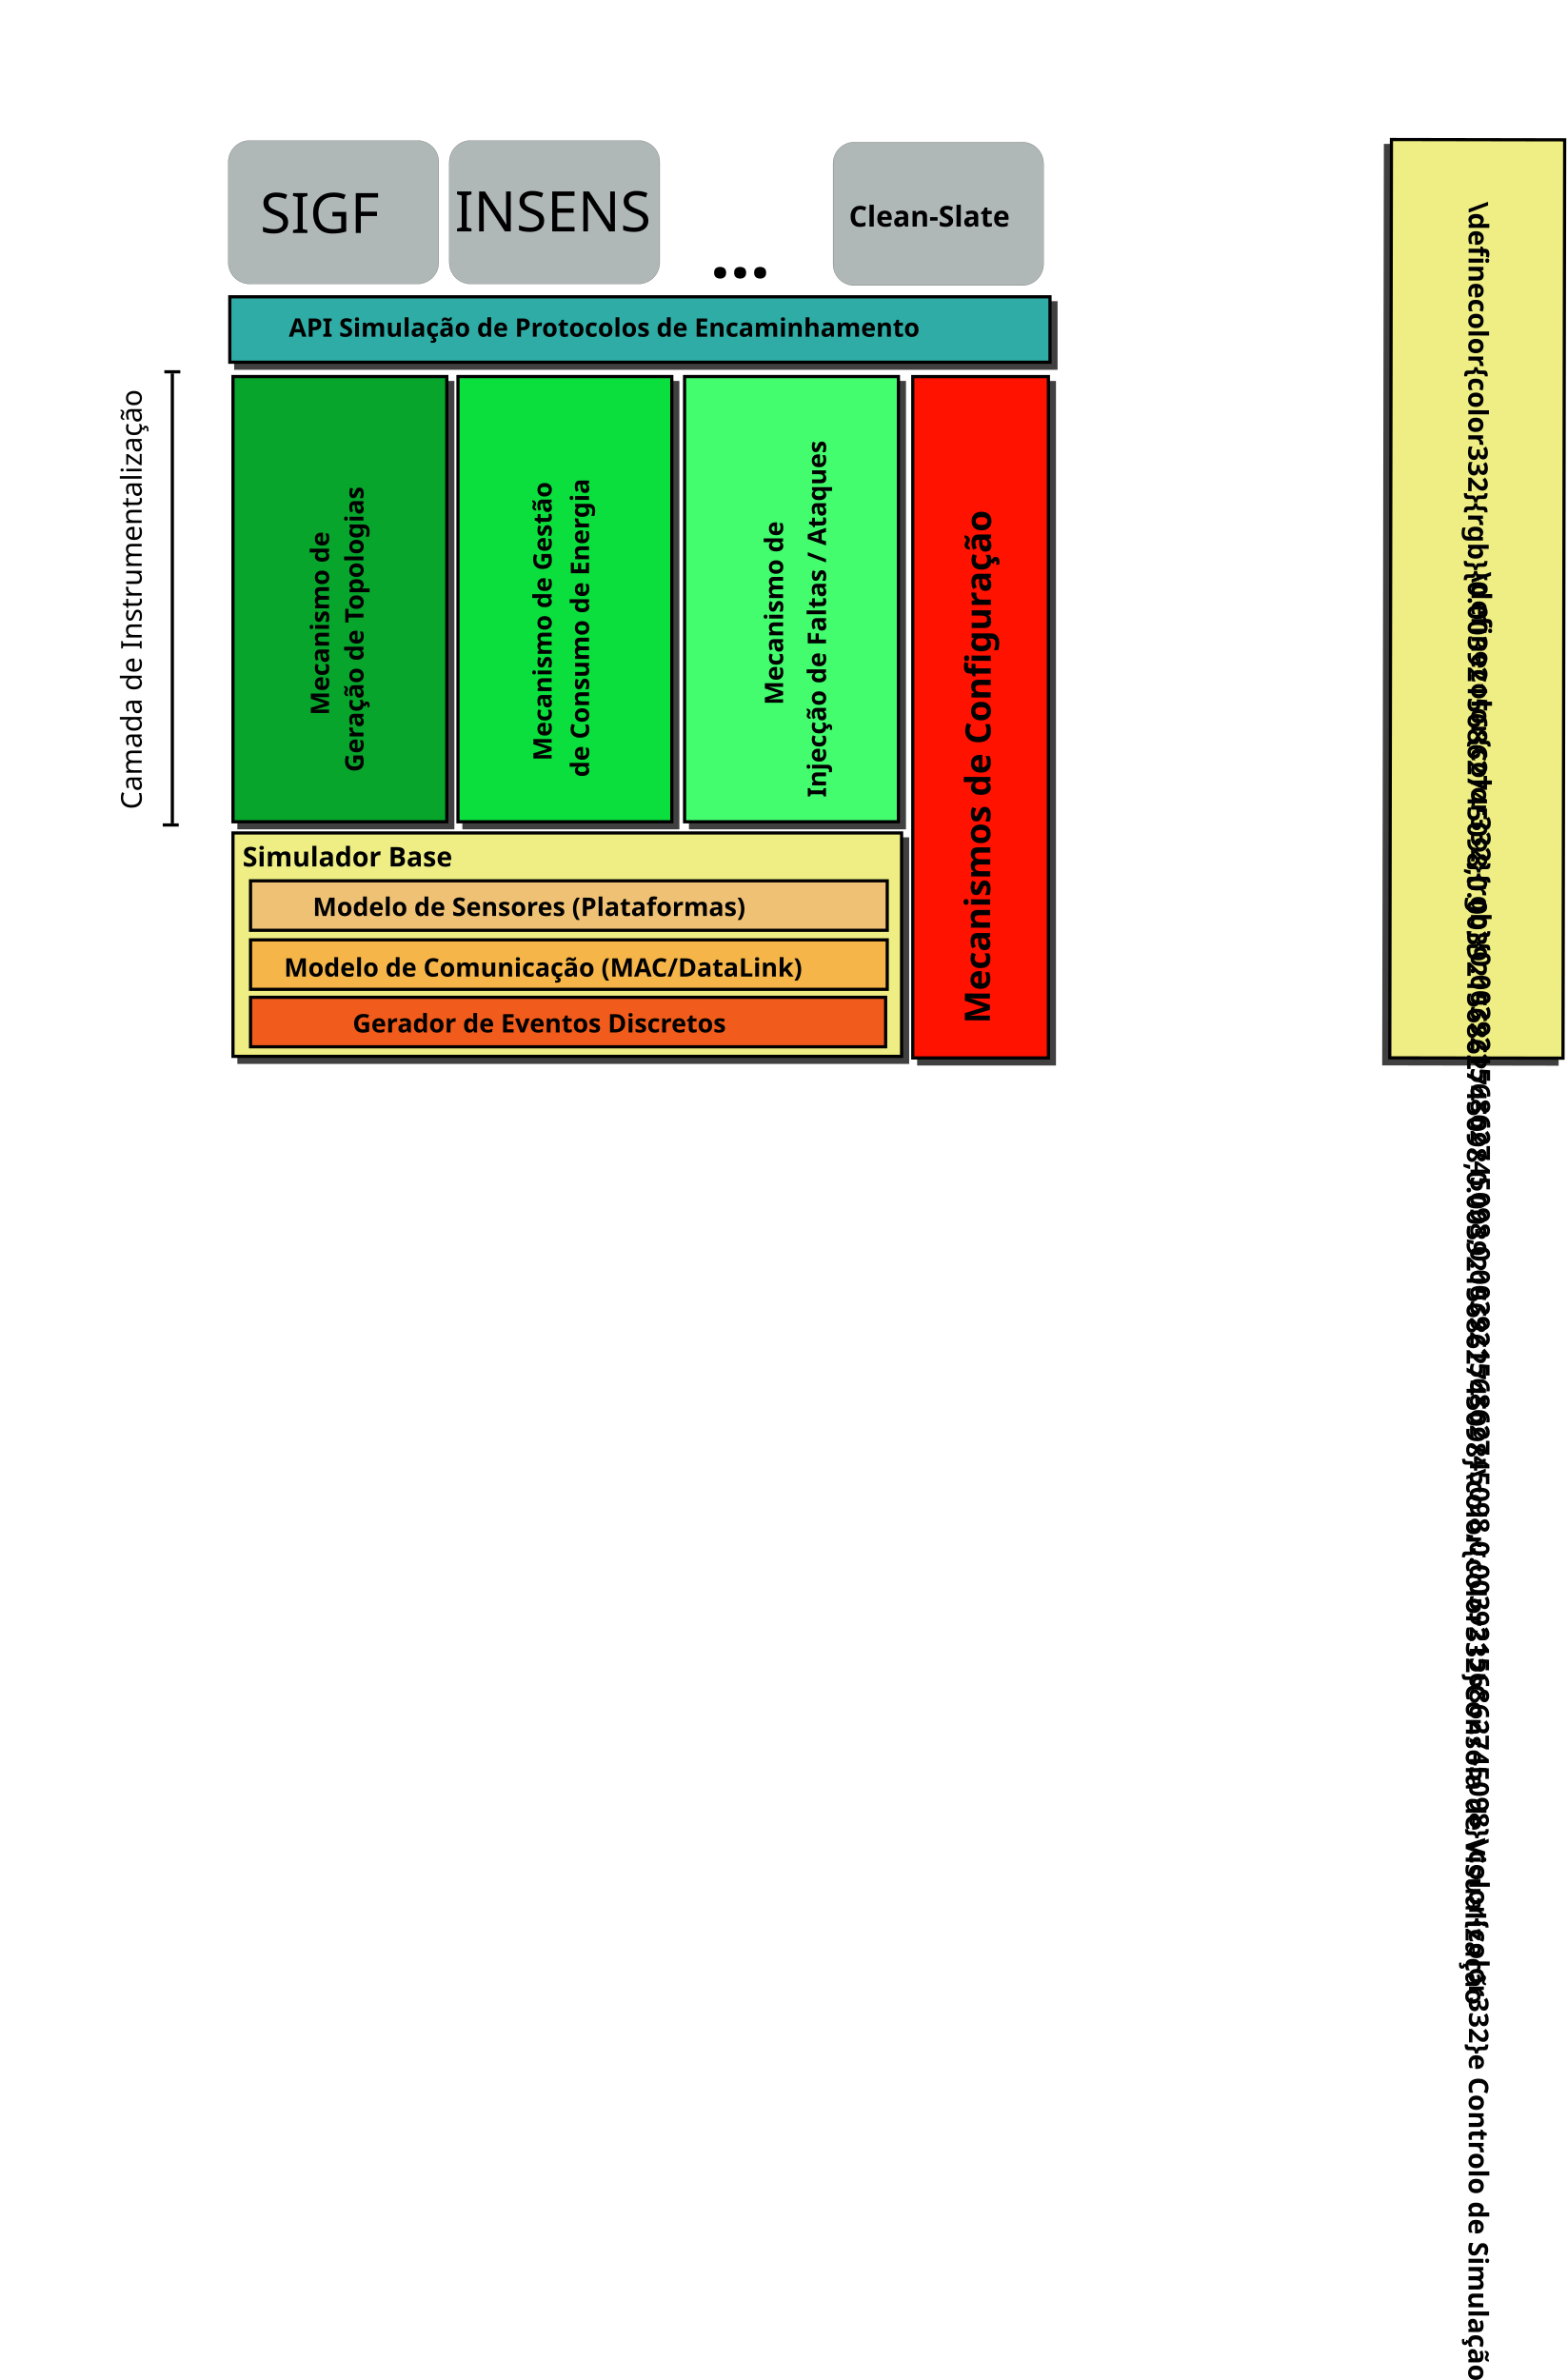
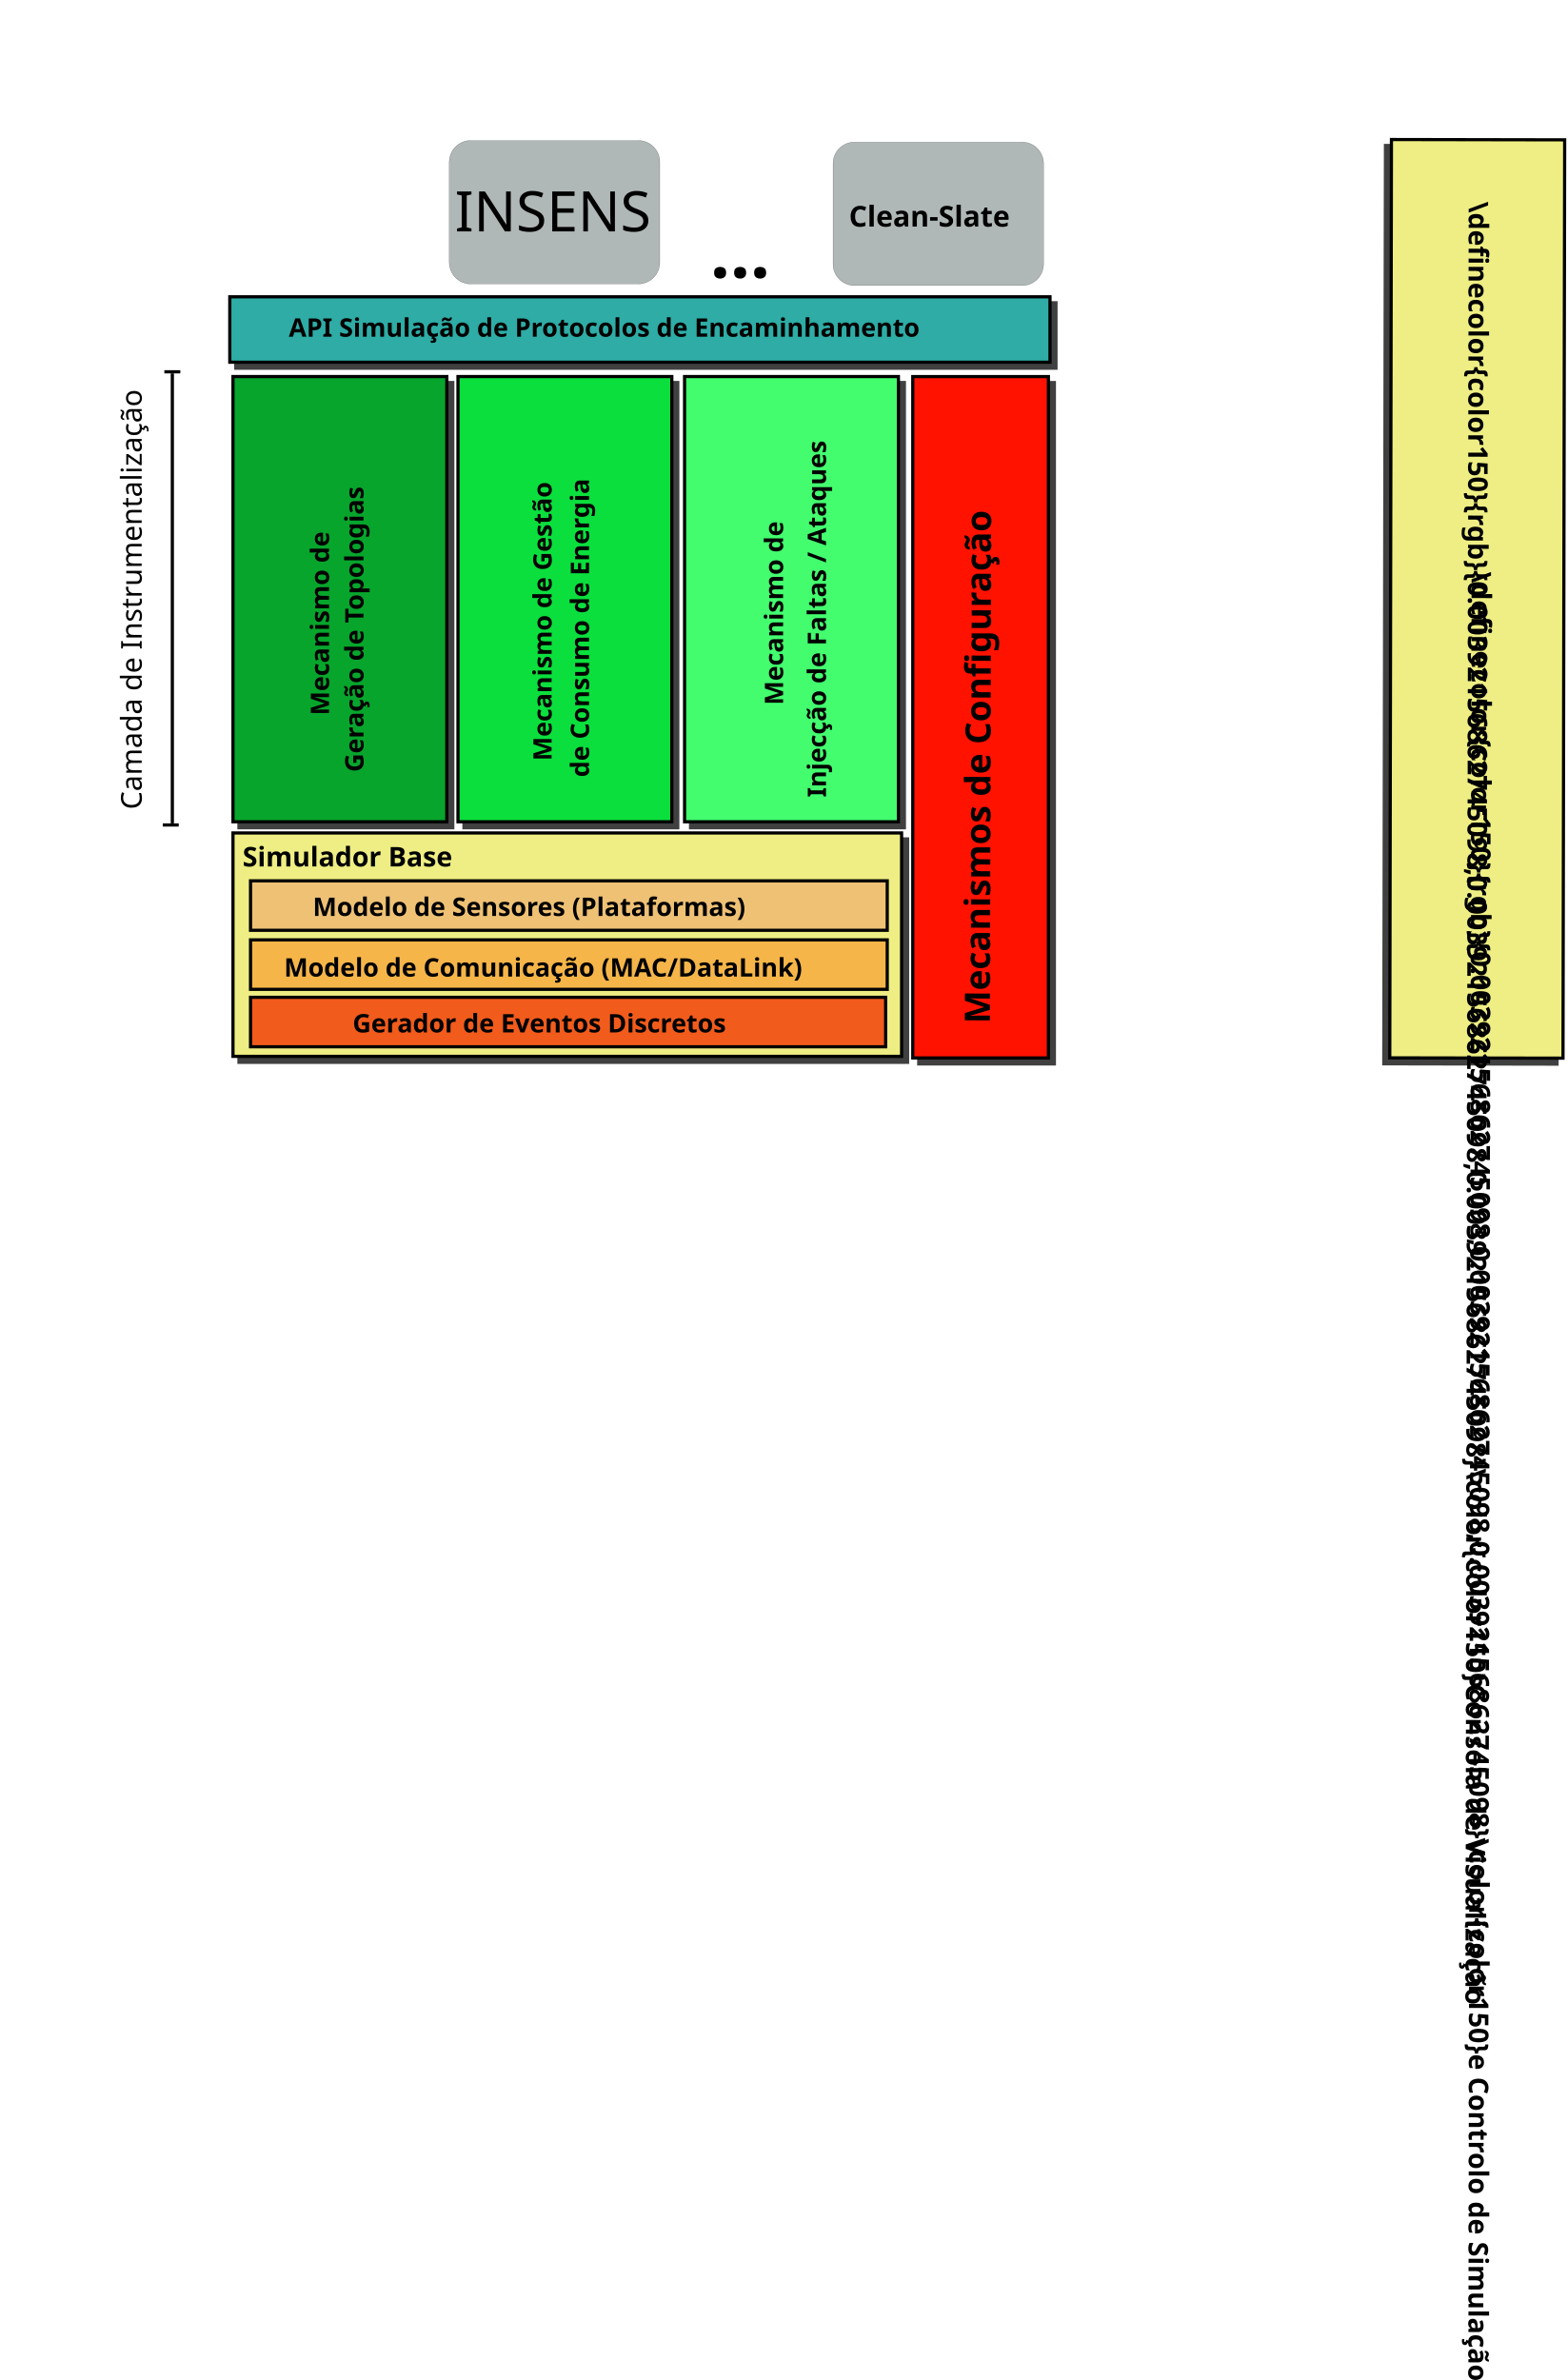
<svg xmlns="http://www.w3.org/2000/svg" xmlns:ns1="http://latexdraw.sourceforge.net/namespaces/latexdraw" version="1.1" baseProfile="full">
  <defs />
  <g>
-     <g ns1:type="rectangle" id="id297">
+     <g ns1:type="rectangle" id="id115">
      <rect x="146.0" y="522.0" width="419.0" height="140.0" transform="translate(5.291667 0.0) translate(-1.549893 3.741773)" stroke-width="2.0" fill="#404040" stroke="#404040" ns1:type="shadow" />
      <rect x="146.0" y="522.0" width="419.0" height="140.0" ns1:borderPos="outer" stroke-width="2.0" stroke="black" fill="#eeee84" />
    </g>
-     <g ns1:type="rectangle" id="id298">
+     <g ns1:type="rectangle" id="id116">
      <rect x="157.0" y="589.0" width="399.0" height="31.0" ns1:borderPos="outer" stroke-width="2.0" stroke="black" fill="#f5b549" />
    </g>
-     <g ns1:type="text" id="id299" font-family="Dialog" fill="black" font-size="16" ns1:x="178.0" font-weight="bold">
+     <g ns1:type="text" id="id117" font-family="Dialog" fill="black" font-size="16" ns1:x="178.0" font-weight="bold">
      <text x="178.0" y="612.0">Modelo de Comunicação (MAC/DataLink)</text>
    </g>
-     <g ns1:type="text" id="id301" font-family="Dialog" fill="black" font-size="17" ns1:x="152.0" font-weight="bold">
+     <g ns1:type="text" id="id119" font-family="Dialog" fill="black" font-size="17" ns1:x="152.0" font-weight="bold">
      <text x="152.0" y="543.0">Simulador Base</text>
    </g>
-     <g ns1:type="rectangle" id="id303">
+     <g ns1:type="rectangle" id="id121">
      <rect x="157.0" y="625.0" width="398.0" height="31.0" ns1:borderPos="outer" stroke-width="2.0" stroke="black" fill="#f15b1c" />
    </g>
-     <g ns1:type="text" id="id304" font-family="Dialog" fill="black" font-size="16" ns1:x="221.0" font-weight="bold">
+     <g ns1:type="text" id="id122" font-family="Dialog" fill="black" font-size="16" ns1:x="221.0" font-weight="bold">
      <text x="221.0" y="647.0">Gerador de Eventos Discretos</text>
    </g>
-     <g ns1:type="rectangle" id="id306">
+     <g ns1:type="rectangle" id="id124">
      <rect x="572.0" y="236.0" width="85.0" height="427.0" transform="translate(5.291667 0.0) translate(-1.549893 3.741773)" stroke-width="2.0" fill="#404040" stroke="#404040" ns1:type="shadow" />
      <rect x="572.0" y="236.0" width="85.0" height="427.0" ns1:borderPos="outer" stroke-width="2.0" stroke="black" fill="#ff1200" />
    </g>
-     <g ns1:type="rectangle" id="id307">
+     <g ns1:type="rectangle" id="id125">
      <rect x="287.0" y="235.974" width="134.0" height="279.026" transform="translate(5.291667 0.0) translate(-1.549893 3.741773)" stroke-width="2.0" fill="#404040" stroke="#404040" ns1:type="shadow" />
      <rect x="287.0" y="235.974" width="134.0" height="279.026" ns1:borderPos="outer" stroke-width="2.0" stroke="black" fill="#0bdf3d" />
    </g>
-     <g ns1:type="text" id="id308" font-family="Dialog" fill="black" font-size="16" ns1:x="241.17126142533516" font-weight="bold" transform="rotate(-90.0) translate(-717.962 -38.83826)">
-       <text x="241.171" y="384.51">Mecanismo de Gestão</text>
+     <g ns1:type="text" id="id126" font-family="Dialog" fill="black" font-size="16" ns1:x="250.05407392533516" font-weight="bold" transform="rotate(-90.0) translate(-726.8448 -47.7367)">
+       <text x="250.054" y="393.408">Mecanismo de Gestão</text>
    </g>
-     <g ns1:type="text" id="id310" font-family="Dialog" fill="black" font-size="16" ns1:x="260.14749504671113" font-weight="bold" transform="rotate(-90.0) translate(-747.142 -17.58139)">
-       <text x="260.147" y="386.713">de Consumo de Energia</text>
+     <g ns1:type="text" id="id128" font-family="Dialog" fill="black" font-size="16" ns1:x="266.79593254671113" font-weight="bold" transform="rotate(-90.0) translate(-753.7904 -24.5892)">
+       <text x="266.796" y="393.721">de Consumo de Energia</text>
    </g>
-     <g ns1:type="rectangle" id="id312">
+     <g ns1:type="rectangle" id="id130">
      <rect x="146.0" y="235.974" width="134.0" height="279.026" transform="translate(5.291667 0.0) translate(-1.549893 3.741773)" stroke-width="2.0" fill="#404040" stroke="#404040" ns1:type="shadow" />
      <rect x="146.0" y="235.974" width="134.0" height="279.026" ns1:borderPos="outer" stroke-width="2.0" stroke="black" fill="#07a52c" />
    </g>
-     <g ns1:type="text" id="id313" font-family="Dialog" fill="black" font-size="16" ns1:x="123.0" font-weight="bold" transform="rotate(-90.0) translate(-606.7812 -160.2187)">
-       <text x="123.0" y="388.0">Geração de Topologias</text>
+     <g ns1:type="text" id="id131" font-family="Dialog" fill="black" font-size="16" ns1:x="130.3515625" font-weight="bold" transform="rotate(-90.0) translate(-614.1328 -167.7266)">
+       <text x="130.352" y="395.508">Geração de Topologias</text>
    </g>
-     <g ns1:type="text" id="id315" font-family="Dialog" fill="black" font-size="16" ns1:x="136.0" font-weight="bold" transform="rotate(-90.0) translate(-584.2734 -183.8047)">
-       <text x="136.0" y="390.0">Mecanismo de </text>
+     <g ns1:type="text" id="id133" font-family="Dialog" fill="black" font-size="16" ns1:x="140.3984375" font-weight="bold" transform="rotate(-90.0) translate(-588.6719 -188.4219)">
+       <text x="140.398" y="394.617">Mecanismo de </text>
    </g>
-     <g ns1:type="rectangle" id="id317">
+     <g ns1:type="rectangle" id="id135">
      <rect x="429.0" y="235.974" width="134.0" height="279.026" transform="translate(5.291667 0.0) translate(-1.549893 3.741773)" stroke-width="2.0" fill="#404040" stroke="#404040" ns1:type="shadow" />
      <rect x="429.0" y="235.974" width="134.0" height="279.026" ns1:borderPos="outer" stroke-width="2.0" stroke="black" fill="#43fd6f" />
    </g>
-     <g ns1:type="text" id="id318" font-family="Dialog" fill="black" font-size="16" ns1:x="421.0" font-weight="bold" transform="rotate(-90.0) translate(-862.8125 106.7344)">
-       <text x="421.0" y="384.0">Mecanismo de</text>
+     <g ns1:type="text" id="id136" font-family="Dialog" fill="black" font-size="16" ns1:x="425.21875" font-weight="bold" transform="rotate(-90.0) translate(-867.0312 102.2969)">
+       <text x="425.219" y="388.438">Mecanismo de</text>
    </g>
-     <g ns1:type="text" id="id320" font-family="Dialog" fill="black" font-size="16" ns1:x="388.0" font-weight="bold" transform="rotate(-90.0) translate(-887.6172 138.6172)">
-       <text x="388.0" y="379.0">Injecção de Faltas / Ataques</text>
+     <g ns1:type="text" id="id138" font-family="Dialog" fill="black" font-size="16" ns1:x="397.828125" font-weight="bold" transform="rotate(-90.0) translate(-897.4453 128.6328)">
+       <text x="397.828" y="388.984">Injecção de Faltas / Ataques</text>
    </g>
-     <g ns1:type="rectangle" id="id322">
+     <g ns1:type="rectangle" id="id140">
      <rect x="144.0" y="186.0" width="514.0" height="41.0" transform="translate(5.291667 0.0) translate(-1.549893 3.741773)" stroke-width="2.0" fill="#404040" stroke="#404040" ns1:type="shadow" />
      <rect x="144.0" y="186.0" width="514.0" height="41.0" ns1:borderPos="outer" stroke-width="2.0" stroke="black" fill="#2eaca5" />
    </g>
-     <g ns1:type="text" id="id323" font-family="Dialog" fill="black" font-size="22" ns1:x="431.0000000000009" font-weight="bold" transform="rotate(-89.85885) translate(-1070.899 157.8994)">
-       <text x="431" y="464">Mecanismos de Configuração</text>
+     <g ns1:type="text" id="id141" font-family="Dialog" fill="black" font-size="22" ns1:x="448.38646098615595" font-weight="bold" transform="rotate(-89.85885) translate(-1088.285 140.2357)">
+       <text x="448.386" y="481.664">Mecanismos de Configuração</text>
    </g>
-     <g ns1:type="text" id="id325" font-family="Dialog" fill="black" font-size="16" ns1:x="181.0" font-weight="bold">
+     <g ns1:type="text" id="id143" font-family="Dialog" fill="black" font-size="16" ns1:x="181.0" font-weight="bold">
      <text x="181.0" y="211.0">API Simulação de Protocolos de Encaminhamento</text>
    </g>
-     <g ns1:type="rectangle" id="id327">
+     <g ns1:type="rectangle" id="id145">
      <rect x="157.0" y="552.0" width="399.0" height="31.0" ns1:borderPos="outer" stroke-width="2.0" stroke="black" fill="#eec175" />
    </g>
-     <g ns1:type="text" id="id328" font-family="Dialog" fill="black" font-size="16" ns1:x="196.0" font-weight="bold">
+     <g ns1:type="text" id="id146" font-family="Dialog" fill="black" font-size="16" ns1:x="196.0" font-weight="bold">
      <text x="196.0" y="574.0">Modelo de Sensores (Plataformas)</text>
    </g>
-     <g ns1:type="drawing" id="id330">
-       <g ns1:type="rectangle" id="id331" transform="rotate(90.10455) translate(-552.1211 -1301.693)">
+     <g ns1:type="drawing" id="id148">
+       <g ns1:type="rectangle" id="id149" transform="rotate(90.10455) translate(-552.1211 -1301.693)">
        <rect x="637.973" y="321.011" width="575.496" height="108.557" transform="translate(5.291667 0.0) translate(-1.549893 3.741773)" stroke-width="2.0" fill="#404040" stroke="#404040" ns1:type="shadow" />
        <rect x="637.973" y="321.011" width="575.496" height="108.557" ns1:borderPos="outer" stroke-width="2.0" stroke="black" fill="#eeee84" />
      </g>
-       <g ns1:type="text" id="id332" font-family="Dialog" fill="#010101" font-size="17" ns1:x="812.7097101771546" font-weight="bold" transform="rotate(90.10455) translate(-688.071 -1164.315)">
-         <text x="812.71" y="243.694">\definecolor{color332}{rgb}{0.00392156862745098,0.00392156862745098,0.00392156862745098}\color{color332}Consola de Visualização </text>
+       <g ns1:type="text" id="id150" font-family="Dialog" fill="#010101" font-size="17" ns1:x="817.0695557223495" font-weight="bold" transform="rotate(90.10455) translate(-692.4308 -1159.588)">
+         <text x="817.07" y="238.968">\definecolor{color150}{rgb}{0.00392156862745098,0.00392156862745098,0.00392156862745098}\color{color150}Consola de Visualização </text>
      </g>
-       <g ns1:type="text" id="id334" font-family="Dialog" fill="#010101" font-size="17" ns1:x="813.1133880052271" font-weight="bold" transform="rotate(90.10455) translate(-456.4637 -1400.003)">
-         <text x="813.113" y="477.131">\definecolor{color332}{rgb}{0.00392156862745098,0.00392156862745098,0.00392156862745098}\color{color332}e Controlo de Simulação</text>
+       <g ns1:type="text" id="id152" font-family="Dialog" fill="#010101" font-size="17" ns1:x="819.3516549891945" font-weight="bold" transform="rotate(90.10455) translate(-462.7019 -1393.401)">
+         <text x="819.352" y="470.529">\definecolor{color150}{rgb}{0.00392156862745098,0.00392156862745098,0.00392156862745098}\color{color150}e Controlo de Simulação</text>
      </g>
    </g>
-     <g ns1:type="rectangle" id="id337">
-       <rect x="143.05" y="88.05" width="131.9" height="89.9" ns1:borderPos="outer" stroke-width="0.1" stroke="#010101" fill="#b0b8b7" rx="13.485" />
-     </g>
-     <g ns1:type="rectangle" id="id338">
+     <g ns1:type="rectangle" id="id155">
      <rect x="522.05" y="89.05" width="131.9" height="89.9" ns1:borderPos="outer" stroke-width="0.1" stroke="#010101" fill="#b0b8b7" rx="13.485" />
    </g>
-     <g ns1:type="rectangle" id="id339">
+     <g ns1:type="rectangle" id="id156">
      <rect x="281.55" y="88.05" width="131.9" height="89.9" ns1:borderPos="outer" stroke-width="0.1" stroke="#010101" fill="#b0b8b7" rx="13.485" />
    </g>
-     <g ns1:type="text" id="id340" font-family="Dialog" fill="black" font-size="44" ns1:x="445.0" font-weight="bold">
+     <g ns1:type="text" id="id157" font-family="Dialog" fill="black" font-size="44" ns1:x="445.0" font-weight="bold">
      <text x="445.0" y="174.0">...</text>
    </g>
-     <g ns1:type="text" id="id342" font-family="Dialog" fill="black" font-size="35" ns1:x="163.0">
-       <text x="163.0" y="146.0">SIGF</text>
-     </g>
-     <g ns1:type="text" id="id344" font-family="Dialog" fill="black" font-size="18" ns1:x="532.0" font-weight="bold">
+     <g ns1:type="text" id="id159" font-family="Dialog" fill="black" font-size="18" ns1:x="532.0" font-weight="bold">
      <text x="532.0" y="142.0">Clean-Slate</text>
    </g>
-     <g ns1:type="text" id="id346" font-family="Dialog" fill="black" font-size="35" ns1:x="285.0">
+     <g ns1:type="text" id="id161" font-family="Dialog" fill="black" font-size="35" ns1:x="285.0">
      <text x="285.0" y="145.0">INSENS</text>
    </g>
-     <g ns1:type="line" id="id348">
+     <g ns1:type="line" id="id163">
      <line x1="108.0" x2="108.0" y1="234.0" y2="516.0" stroke-width="2.0" stroke="black" ns1:rotationAngle="0.0" />
    </g>
-     <g ns1:type="line" id="id349">
+     <g ns1:type="line" id="id164">
      <line x1="102.0" x2="112.0" y1="517.0" y2="517.0" stroke-width="2.0" stroke="black" ns1:rotationAngle="0.0" />
    </g>
-     <g ns1:type="line" id="id350">
+     <g ns1:type="line" id="id165">
      <line x1="103.0" x2="113.0" y1="233.0" y2="233.0" stroke-width="2.0" stroke="black" ns1:rotationAngle="0.0" />
    </g>
-     <g ns1:type="text" id="id351" font-family="Dialog" fill="black" font-size="18" ns1:x="-52.00000000000006" transform="rotate(270.0) translate(-455.2656 -288.2188)">
-       <text x="-52" y="377.0">Camada de Instrumentalização</text>
+     <g ns1:type="text" id="id166" font-family="Dialog" fill="black" font-size="18" ns1:x="-50.257812500000114" transform="rotate(270.0) translate(-457.0078 -289.5234)">
+       <text x="-50.258" y="378.305">Camada de Instrumentalização</text>
    </g>
  </g>
</svg>
